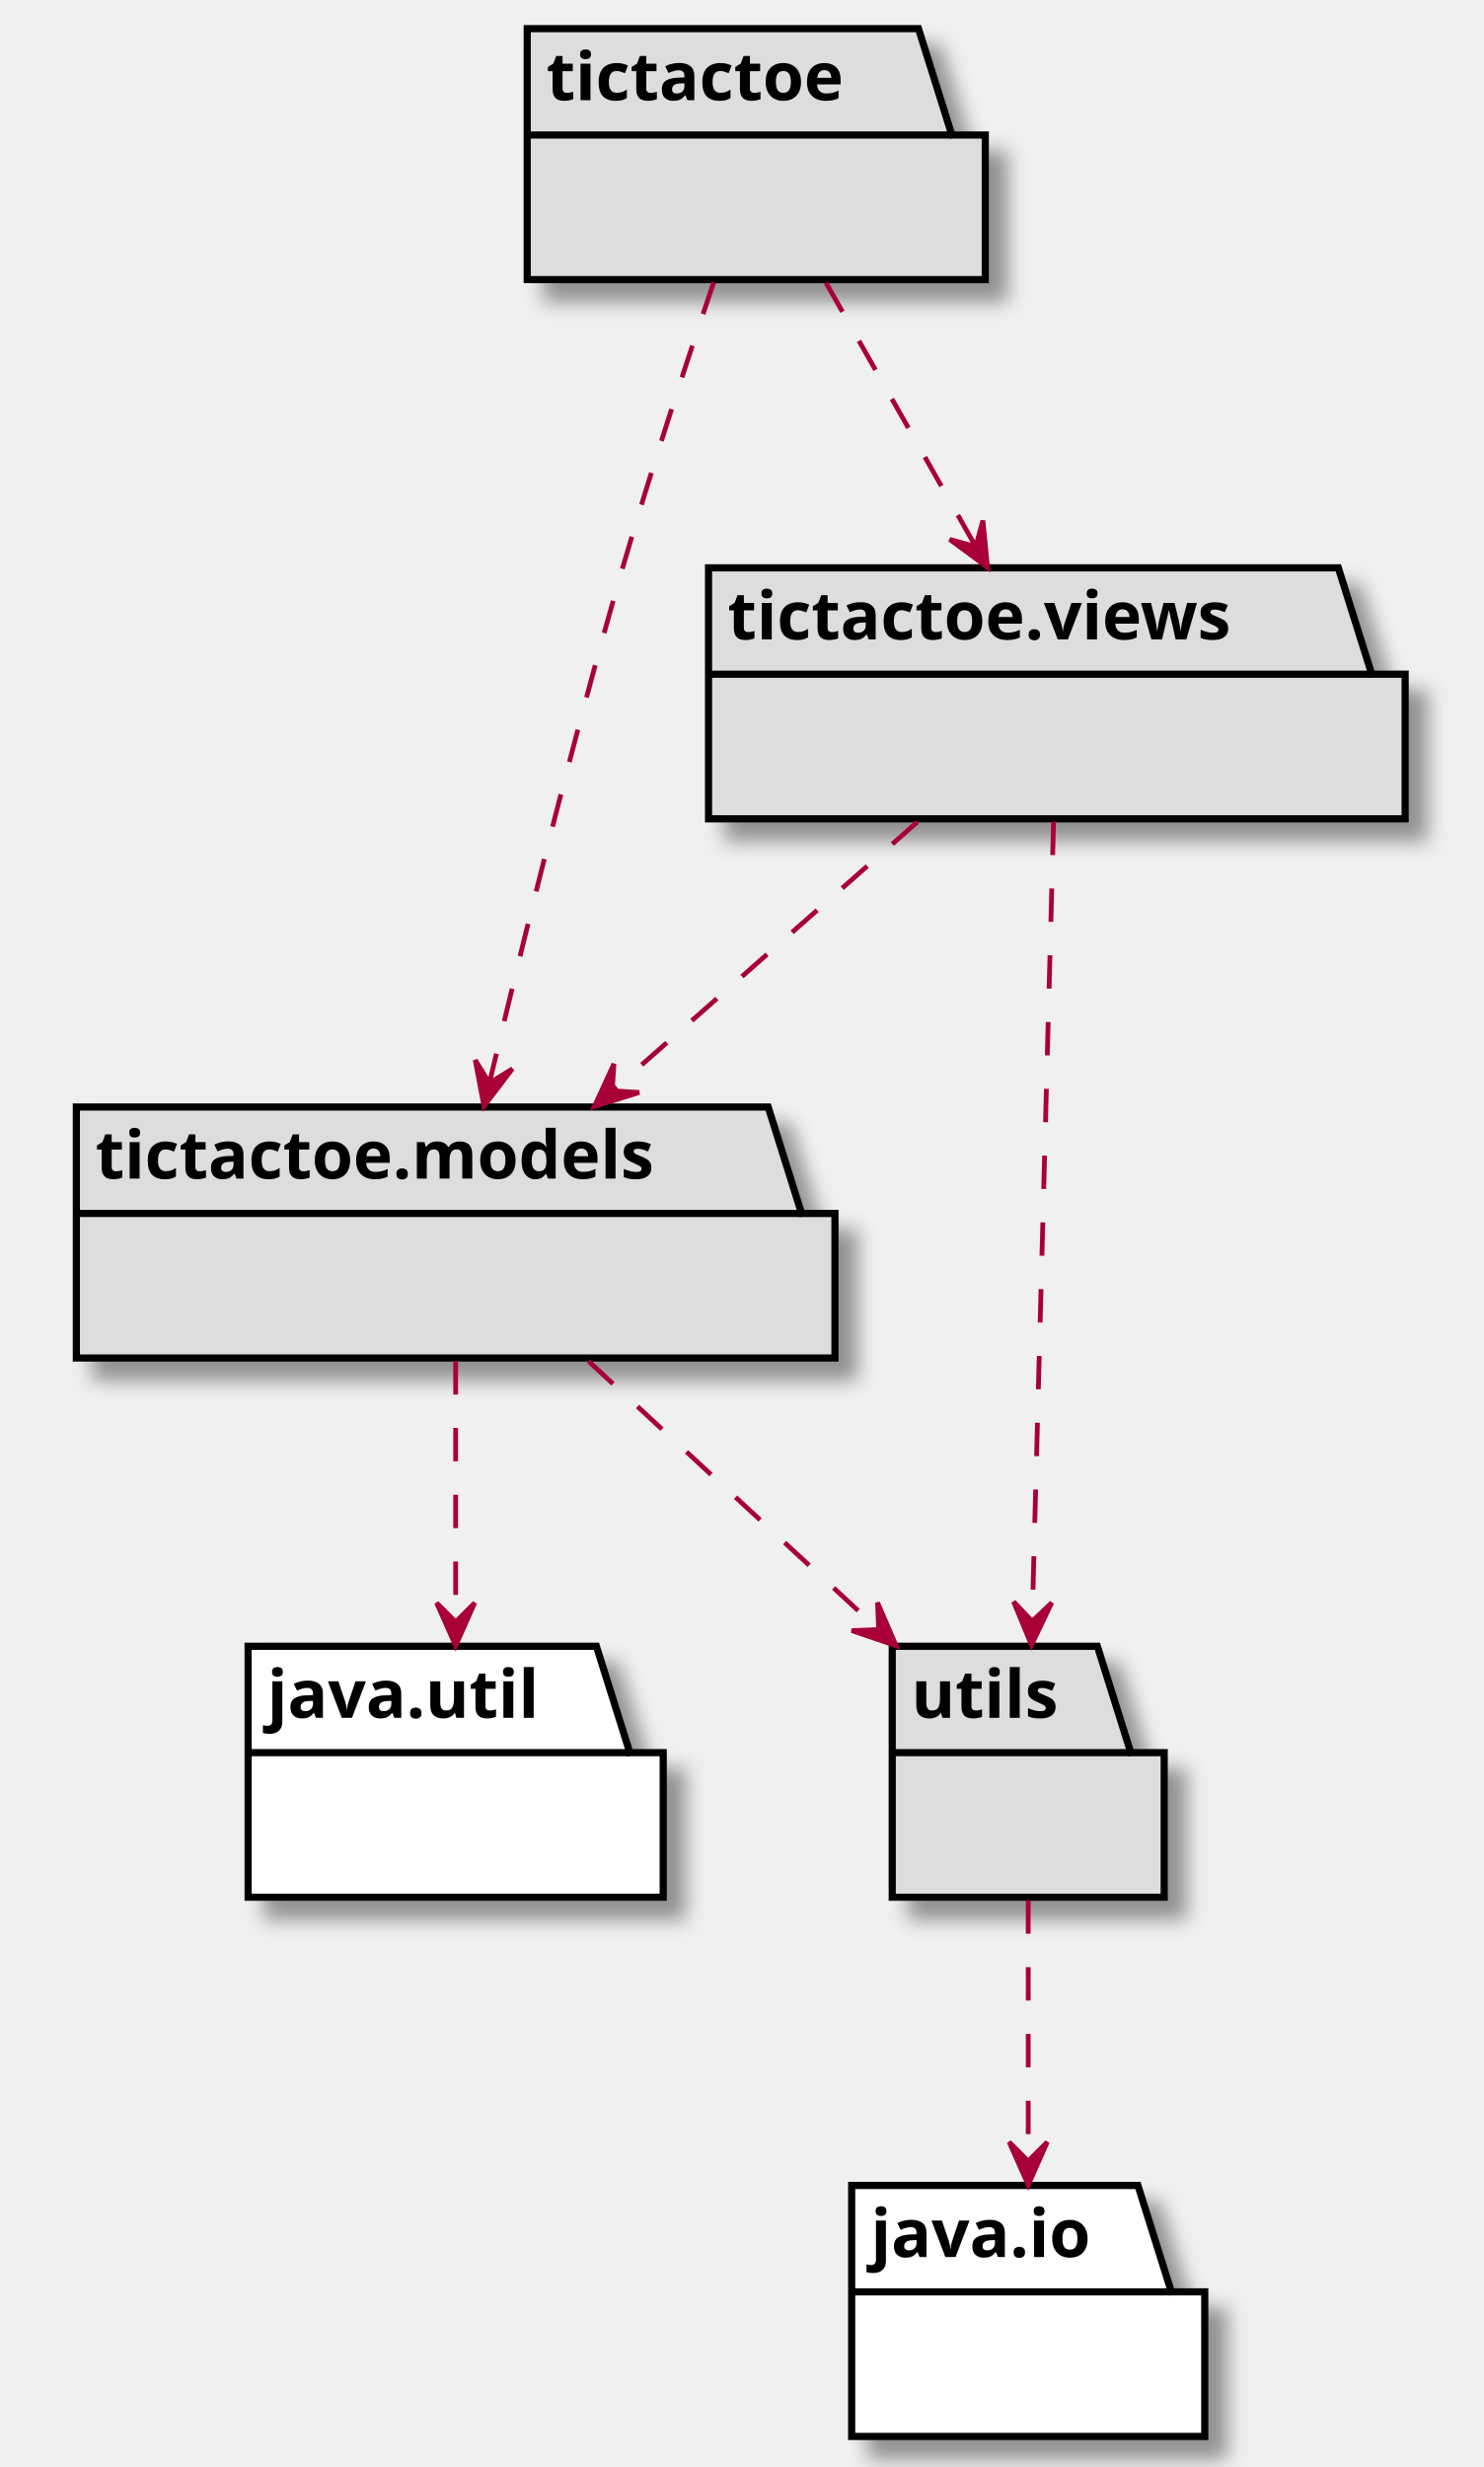
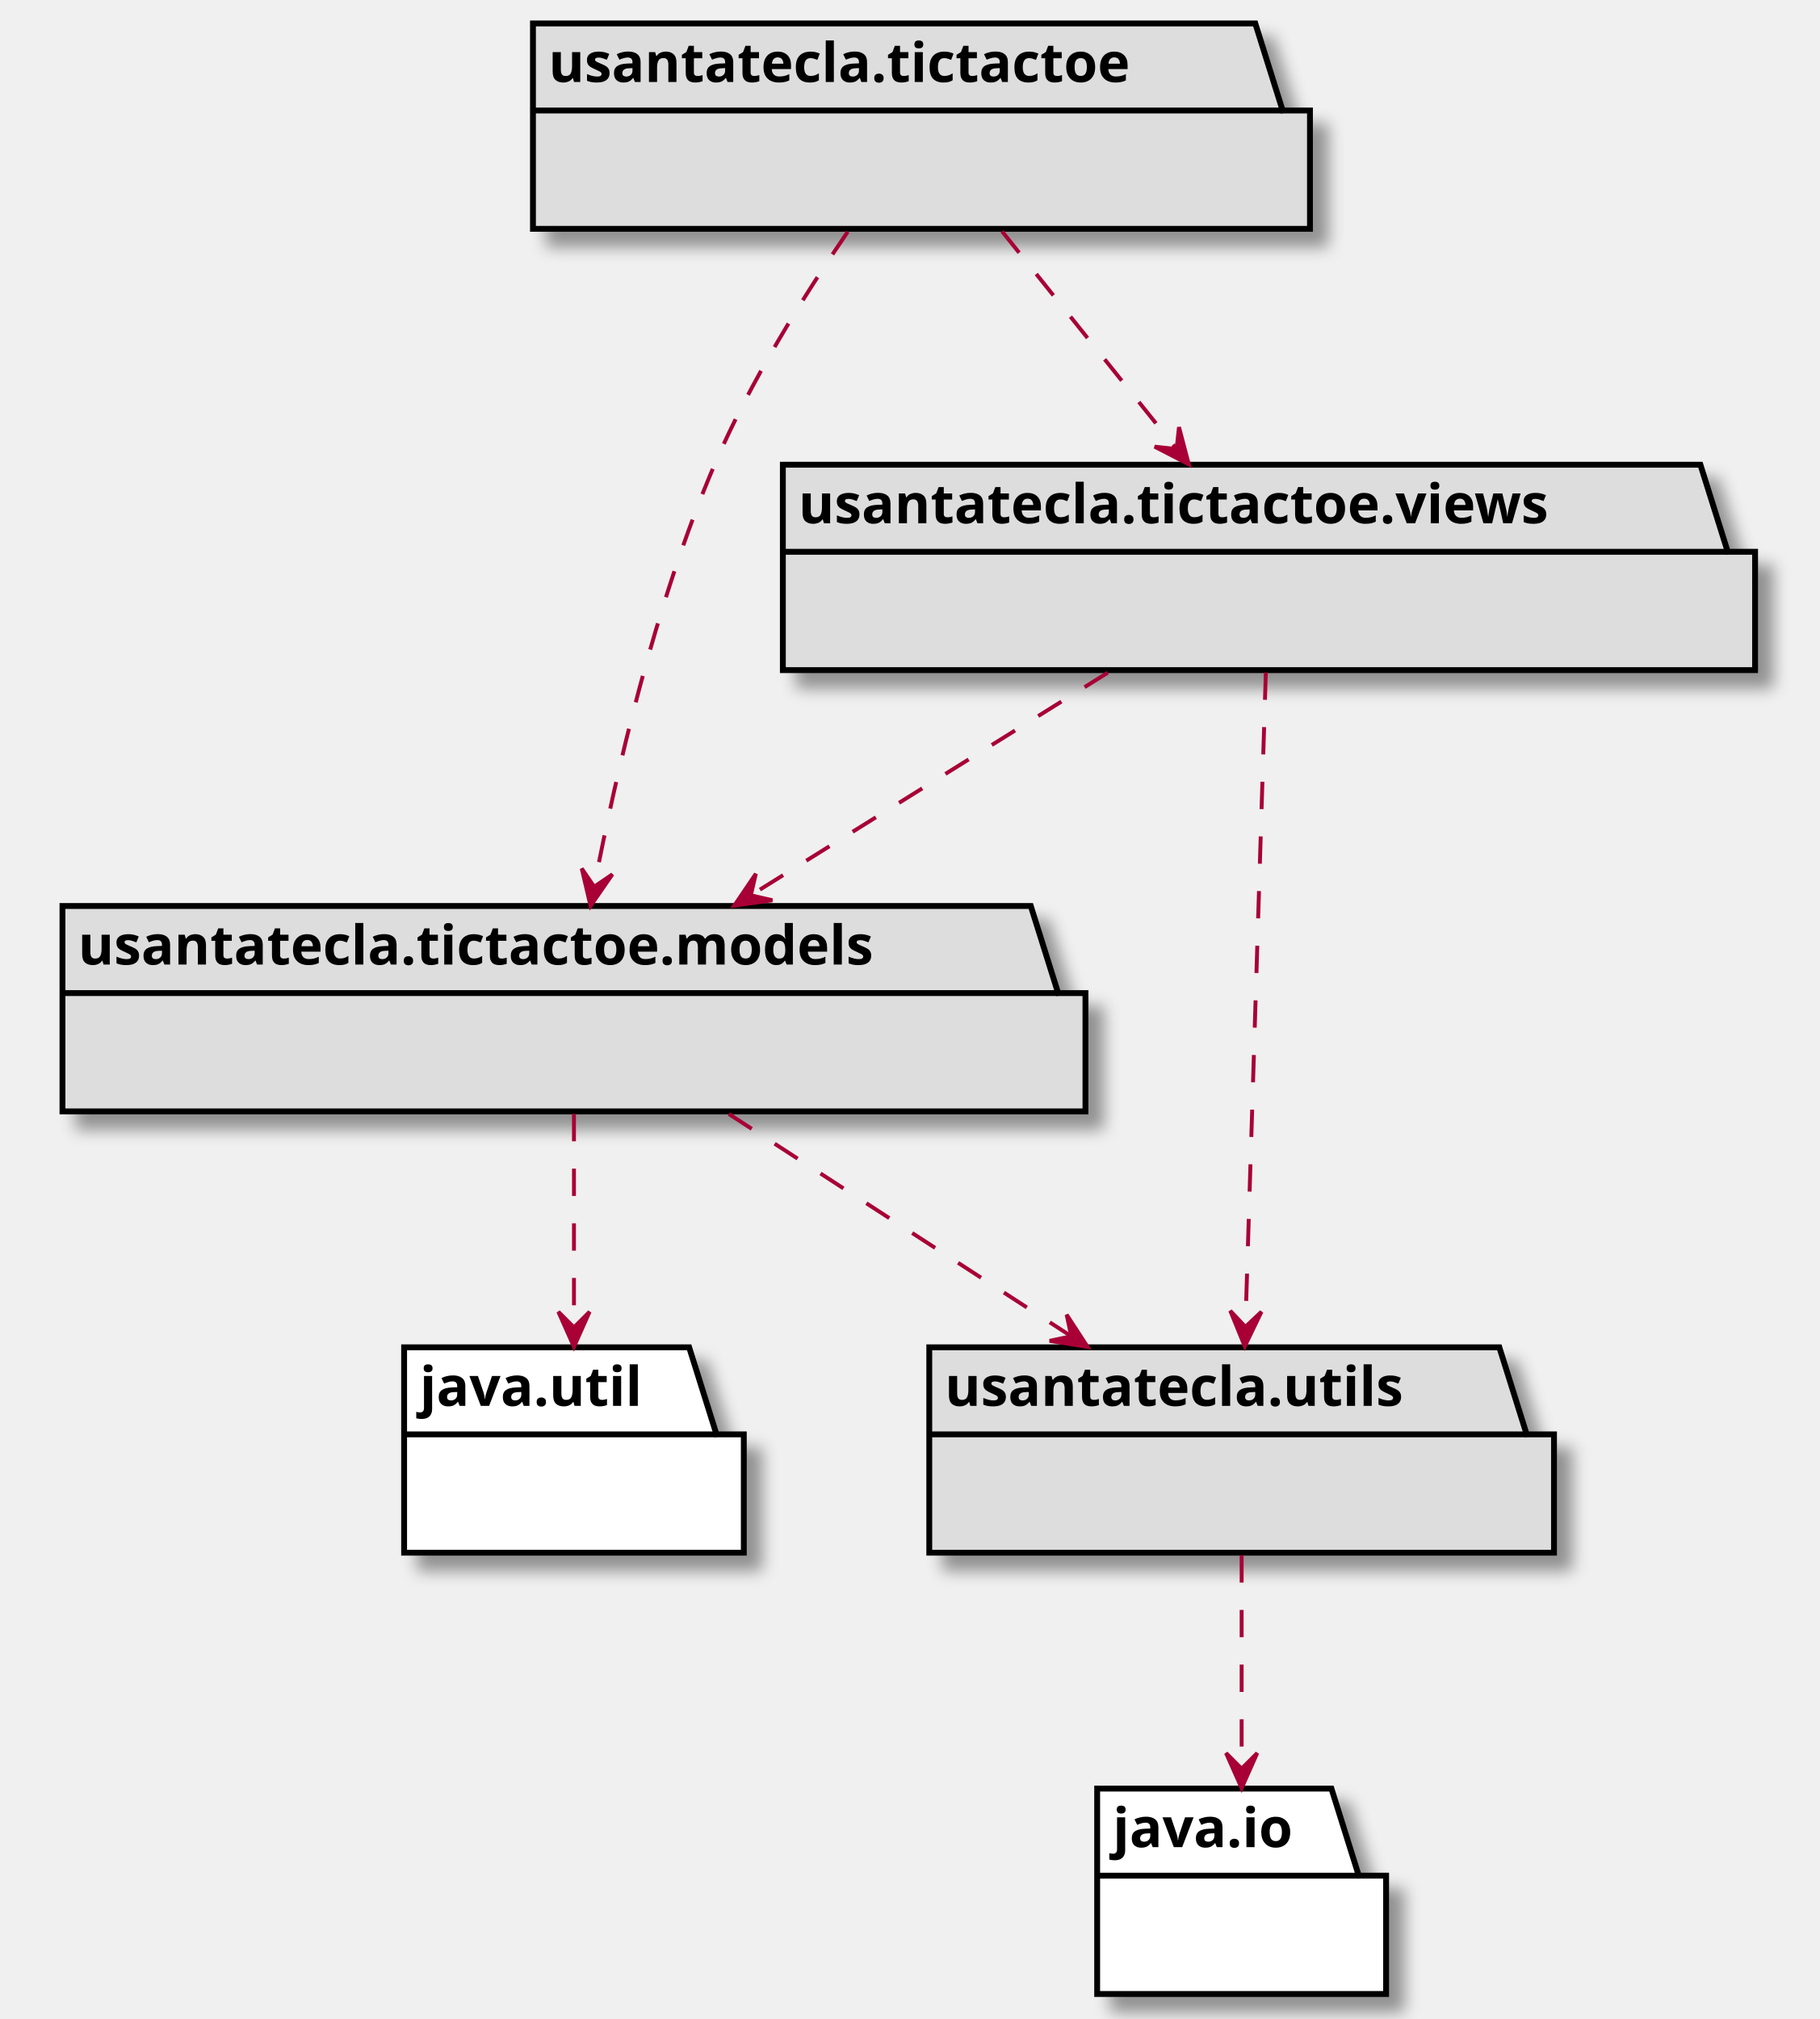
- <svg xmlns="http://www.w3.org/2000/svg" contentScriptType="application/ecmascript" contentStyleType="text/css" height="517px" preserveAspectRatio="none" style="width:311px;height:517px;" version="1.1" viewBox="0 0 311 517" width="311px" zoomAndPan="magnify">
+ <svg xmlns="http://www.w3.org/2000/svg" contentScriptType="application/ecmascript" contentStyleType="text/css" height="517px" preserveAspectRatio="none" style="width:466px;height:517px;" version="1.1" viewBox="0 0 466 517" width="466px" zoomAndPan="magnify">
  <defs>
-     <filter height="300%" id="f149p7iogqzfhc" width="300%" x="-1" y="-1">
+     <filter height="300%" id="f1kfedp97hng47" width="300%" x="-1" y="-1">
      <feGaussianBlur result="blurOut" stdDeviation="2.0" />
      <feColorMatrix in="blurOut" result="blurOut2" type="matrix" values="0 0 0 0 0 0 0 0 0 0 0 0 0 0 0 0 0 0 .4 0" />
      <feOffset dx="4.0" dy="4.0" in="blurOut2" result="blurOut3" />
      <feBlend in="SourceGraphic" in2="blurOut3" mode="normal" />
    </filter>
  </defs>
  <g>
-     <polygon fill="#DDDDDD" filter="url(#f149p7iogqzfhc)" points="110.5,6,192.5,6,199.5,28.297,206.5,28.297,206.5,58.594,110.5,58.594,110.5,6" style="stroke: #000000; stroke-width: 1.5;" />
-     <line style="stroke: #000000; stroke-width: 1.5;" x1="110.5" x2="199.5" y1="28.297" y2="28.297" />
-     <text fill="#000000" font-family="sans-serif" font-size="14" font-weight="bold" lengthAdjust="spacingAndGlyphs" textLength="76" x="114.5" y="20.995">tictactoe</text>
-     <polygon fill="#DDDDDD" filter="url(#f149p7iogqzfhc)" points="16,232,161,232,168,254.297,175,254.297,175,284.594,16,284.594,16,232" style="stroke: #000000; stroke-width: 1.5;" />
-     <line style="stroke: #000000; stroke-width: 1.5;" x1="16" x2="168" y1="254.297" y2="254.297" />
-     <text fill="#000000" font-family="sans-serif" font-size="14" font-weight="bold" lengthAdjust="spacingAndGlyphs" textLength="139" x="20" y="246.995">tictactoe.models</text>
-     <polygon fill="#DDDDDD" filter="url(#f149p7iogqzfhc)" points="148.5,119,280.5,119,287.5,141.297,294.5,141.297,294.5,171.594,148.5,171.594,148.5,119" style="stroke: #000000; stroke-width: 1.5;" />
-     <line style="stroke: #000000; stroke-width: 1.5;" x1="148.5" x2="287.5" y1="141.297" y2="141.297" />
-     <text fill="#000000" font-family="sans-serif" font-size="14" font-weight="bold" lengthAdjust="spacingAndGlyphs" textLength="126" x="152.5" y="133.995">tictactoe.views</text>
-     <polygon fill="#FFFFFF" filter="url(#f149p7iogqzfhc)" points="52,345,125,345,132,367.297,139,367.297,139,397.594,52,397.594,52,345" style="stroke: #000000; stroke-width: 1.5;" />
-     <line style="stroke: #000000; stroke-width: 1.5;" x1="52" x2="132" y1="367.297" y2="367.297" />
-     <text fill="#000000" font-family="sans-serif" font-size="14" font-weight="bold" lengthAdjust="spacingAndGlyphs" textLength="67" x="56" y="359.995">java.util</text>
-     <polygon fill="#DDDDDD" filter="url(#f149p7iogqzfhc)" points="187,345,230,345,237,367.297,244,367.297,244,397.594,187,397.594,187,345" style="stroke: #000000; stroke-width: 1.5;" />
-     <line style="stroke: #000000; stroke-width: 1.5;" x1="187" x2="237" y1="367.297" y2="367.297" />
-     <text fill="#000000" font-family="sans-serif" font-size="14" font-weight="bold" lengthAdjust="spacingAndGlyphs" textLength="37" x="191" y="359.995">utils</text>
-     <polygon fill="#FFFFFF" filter="url(#f149p7iogqzfhc)" points="178.5,458,238.5,458,245.5,480.297,252.5,480.297,252.5,510.594,178.5,510.594,178.5,458" style="stroke: #000000; stroke-width: 1.5;" />
-     <line style="stroke: #000000; stroke-width: 1.5;" x1="178.5" x2="245.5" y1="480.297" y2="480.297" />
-     <text fill="#000000" font-family="sans-serif" font-size="14" font-weight="bold" lengthAdjust="spacingAndGlyphs" textLength="54" x="182.5" y="472.995">java.io</text>
-     <path d="M149.58,59.173 C143.834,76.077 136.368,98.747 130.5,119 C119.845,155.778 109.311,198.57 102.629,226.745 " fill="none" id="tictactoe-to-tictactoe.models" style="stroke: #A80036; stroke-width: 1.0; stroke-dasharray: 7.0,7.0;" />
-     <polygon fill="#A80036" points="101.426,231.831,107.389,223.992,102.576,226.965,99.604,222.152,101.426,231.831" style="stroke: #A80036; stroke-width: 1.0;" />
-     <path d="M173.112,59.245 C182.415,75.636 194.508,96.943 204.278,114.156 " fill="none" id="tictactoe-to-tictactoe.views" style="stroke: #A80036; stroke-width: 1.0; stroke-dasharray: 7.0,7.0;" />
-     <polygon fill="#A80036" points="206.967,118.895,206.005,109.093,204.5,114.546,199.047,113.041,206.967,118.895" style="stroke: #A80036; stroke-width: 1.0;" />
-     <path d="M95.5,285.245 C95.5,301.496 95.5,322.579 95.5,339.714 " fill="none" id="tictactoe.models-to-java.util" style="stroke: #A80036; stroke-width: 1.0; stroke-dasharray: 7.0,7.0;" />
-     <polygon fill="#A80036" points="95.5,344.895,99.5,335.895,95.5,339.895,91.5,335.895,95.5,344.895" style="stroke: #A80036; stroke-width: 1.0;" />
-     <path codeLine="8" d="M123.332,285.245 C141.507,302.056 165.272,324.039 184.118,341.472 " fill="none" id="tictactoe.models-to-utils" style="stroke: #A80036; stroke-width: 1.0; stroke-dasharray: 7.0,7.0;" />
-     <polygon fill="#A80036" points="187.819,344.895,183.93,335.847,184.149,341.499,178.496,341.719,187.819,344.895" style="stroke: #A80036; stroke-width: 1.0;" />
-     <path codeLine="9" d="M220.812,172.196 C219.703,213.606 217.523,294.957 216.33,339.514 " fill="none" id="tictactoe.views-to-utils" style="stroke: #A80036; stroke-width: 1.0; stroke-dasharray: 7.0,7.0;" />
-     <polygon fill="#A80036" points="216.189,344.76,220.429,335.871,216.323,339.762,212.432,335.656,216.189,344.76" style="stroke: #A80036; stroke-width: 1.0;" />
-     <path d="M192.276,172.245 C173.193,189.056 148.239,211.039 128.451,228.472 " fill="none" id="tictactoe.views-to-tictactoe.models" style="stroke: #A80036; stroke-width: 1.0; stroke-dasharray: 7.0,7.0;" />
-     <polygon fill="#A80036" points="124.565,231.895,133.962,228.946,128.316,228.589,128.673,222.944,124.565,231.895" style="stroke: #A80036; stroke-width: 1.0;" />
-     <path d="M215.5,398.245 C215.5,414.496 215.5,435.579 215.5,452.714 " fill="none" id="utils-to-java.io" style="stroke: #A80036; stroke-width: 1.0; stroke-dasharray: 7.0,7.0;" />
-     <polygon fill="#A80036" points="215.5,457.895,219.5,448.895,215.5,452.895,211.5,448.895,215.5,457.895" style="stroke: #A80036; stroke-width: 1.0;" />
+     <polygon fill="#DDDDDD" filter="url(#f1kfedp97hng47)" points="136.5,6,321.5,6,328.5,28.297,335.5,28.297,335.5,58.594,136.5,58.594,136.5,6" style="stroke: #000000; stroke-width: 1.5;" />
+     <line style="stroke: #000000; stroke-width: 1.5;" x1="136.5" x2="328.5" y1="28.297" y2="28.297" />
+     <text fill="#000000" font-family="sans-serif" font-size="14" font-weight="bold" lengthAdjust="spacingAndGlyphs" textLength="179" x="140.5" y="20.995">usantatecla.tictactoe</text>
+     <polygon fill="#DDDDDD" filter="url(#f1kfedp97hng47)" points="16,232,264,232,271,254.297,278,254.297,278,284.594,16,284.594,16,232" style="stroke: #000000; stroke-width: 1.5;" />
+     <line style="stroke: #000000; stroke-width: 1.5;" x1="16" x2="271" y1="254.297" y2="254.297" />
+     <text fill="#000000" font-family="sans-serif" font-size="14" font-weight="bold" lengthAdjust="spacingAndGlyphs" textLength="242" x="20" y="246.995">usantatecla.tictactoe.models</text>
+     <polygon fill="#DDDDDD" filter="url(#f1kfedp97hng47)" points="200.5,119,435.5,119,442.5,141.297,449.5,141.297,449.5,171.594,200.5,171.594,200.5,119" style="stroke: #000000; stroke-width: 1.5;" />
+     <line style="stroke: #000000; stroke-width: 1.5;" x1="200.5" x2="442.5" y1="141.297" y2="141.297" />
+     <text fill="#000000" font-family="sans-serif" font-size="14" font-weight="bold" lengthAdjust="spacingAndGlyphs" textLength="229" x="204.5" y="133.995">usantatecla.tictactoe.views</text>
+     <polygon fill="#DDDDDD" filter="url(#f1kfedp97hng47)" points="238,345,384,345,391,367.297,398,367.297,398,397.594,238,397.594,238,345" style="stroke: #000000; stroke-width: 1.5;" />
+     <line style="stroke: #000000; stroke-width: 1.5;" x1="238" x2="391" y1="367.297" y2="367.297" />
+     <text fill="#000000" font-family="sans-serif" font-size="14" font-weight="bold" lengthAdjust="spacingAndGlyphs" textLength="140" x="242" y="359.995">usantatecla.utils</text>
+     <polygon fill="#FFFFFF" filter="url(#f1kfedp97hng47)" points="103.5,345,176.5,345,183.5,367.297,190.5,367.297,190.5,397.594,103.5,397.594,103.5,345" style="stroke: #000000; stroke-width: 1.5;" />
+     <line style="stroke: #000000; stroke-width: 1.5;" x1="103.5" x2="183.5" y1="367.297" y2="367.297" />
+     <text fill="#000000" font-family="sans-serif" font-size="14" font-weight="bold" lengthAdjust="spacingAndGlyphs" textLength="67" x="107.5" y="359.995">java.util</text>
+     <polygon fill="#FFFFFF" filter="url(#f1kfedp97hng47)" points="281,458,341,458,348,480.297,355,480.297,355,510.594,281,510.594,281,458" style="stroke: #000000; stroke-width: 1.5;" />
+     <line style="stroke: #000000; stroke-width: 1.5;" x1="281" x2="348" y1="480.297" y2="480.297" />
+     <text fill="#000000" font-family="sans-serif" font-size="14" font-weight="bold" lengthAdjust="spacingAndGlyphs" textLength="54" x="285" y="472.995">java.io</text>
+     <path d="M217.129,59.331 C205.882,75.739 192.075,97.808 183,119 C167.762,154.582 157.738,198.154 152.225,226.81 " fill="none" id="usantatecla.tictactoe-to-usantatecla.tictactoe.models" style="stroke: #A80036; stroke-width: 1.0; stroke-dasharray: 7.0,7.0;" />
+     <polygon fill="#A80036" points="151.248,231.982,156.85,223.881,152.176,227.069,148.989,222.396,151.248,231.982" style="stroke: #A80036; stroke-width: 1.0;" />
+     <path d="M256.642,59.245 C269.897,75.776 287.161,97.308 301.023,114.597 " fill="none" id="usantatecla.tictactoe-to-usantatecla.tictactoe.views" style="stroke: #A80036; stroke-width: 1.0; stroke-dasharray: 7.0,7.0;" />
+     <polygon fill="#A80036" points="304.47,118.895,301.959,109.372,301.341,114.995,295.718,114.378,304.47,118.895" style="stroke: #A80036; stroke-width: 1.0;" />
+     <path d="M147,285.245 C147,301.496 147,322.579 147,339.714 " fill="none" id="usantatecla.tictactoe.models-to-java.util" style="stroke: #A80036; stroke-width: 1.0; stroke-dasharray: 7.0,7.0;" />
+     <polygon fill="#A80036" points="147,344.895,151,335.895,147,339.895,143,335.895,147,344.895" style="stroke: #A80036; stroke-width: 1.0;" />
+     <path d="M186.661,285.245 C212.883,302.266 247.273,324.59 274.285,342.124 " fill="none" id="usantatecla.tictactoe.models-to-usantatecla.utils" style="stroke: #A80036; stroke-width: 1.0; stroke-dasharray: 7.0,7.0;" />
+     <polygon fill="#A80036" points="278.554,344.895,273.183,336.64,274.36,342.173,268.827,343.35,278.554,344.895" style="stroke: #A80036; stroke-width: 1.0;" />
+     <path d="M324.197,172.196 C322.903,213.606 320.361,294.957 318.968,339.514 " fill="none" id="usantatecla.tictactoe.views-to-usantatecla.utils" style="stroke: #A80036; stroke-width: 1.0; stroke-dasharray: 7.0,7.0;" />
+     <polygon fill="#A80036" points="318.804,344.76,323.082,335.889,318.96,339.762,315.086,335.64,318.804,344.76" style="stroke: #A80036; stroke-width: 1.0;" />
+     <path d="M283.716,172.245 C256.42,189.266 220.622,211.59 192.505,229.124 " fill="none" id="usantatecla.tictactoe.views-to-usantatecla.tictactoe.models" style="stroke: #A80036; stroke-width: 1.0; stroke-dasharray: 7.0,7.0;" />
+     <polygon fill="#A80036" points="188.06,231.895,197.813,230.527,192.303,229.249,193.58,223.739,188.06,231.895" style="stroke: #A80036; stroke-width: 1.0;" />
+     <path d="M318,398.245 C318,414.496 318,435.579 318,452.714 " fill="none" id="usantatecla.utils-to-java.io" style="stroke: #A80036; stroke-width: 1.0; stroke-dasharray: 7.0,7.0;" />
+     <polygon fill="#A80036" points="318,457.895,322,448.895,318,452.895,314,448.895,318,457.895" style="stroke: #A80036; stroke-width: 1.0;" />
  </g>
</svg>
